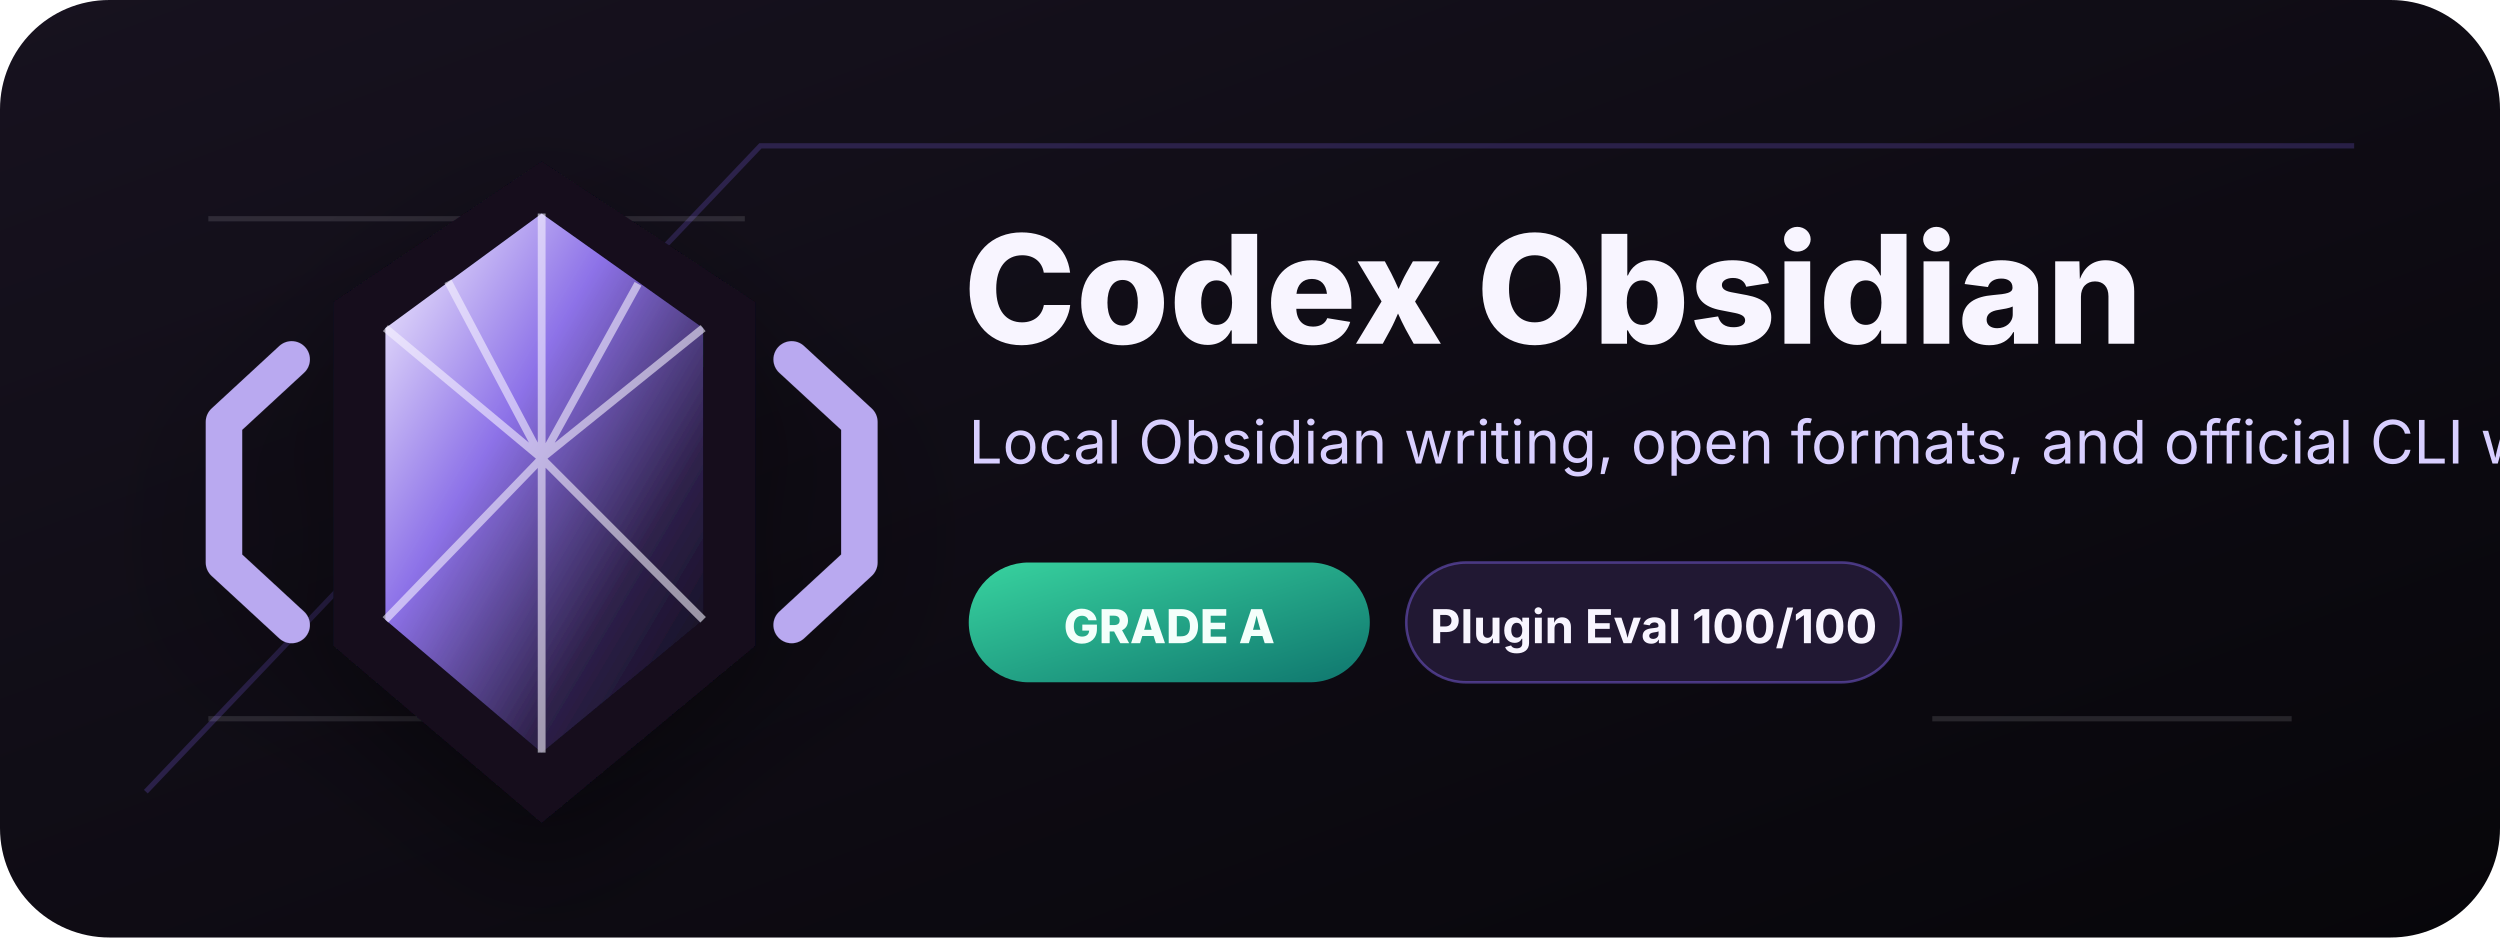
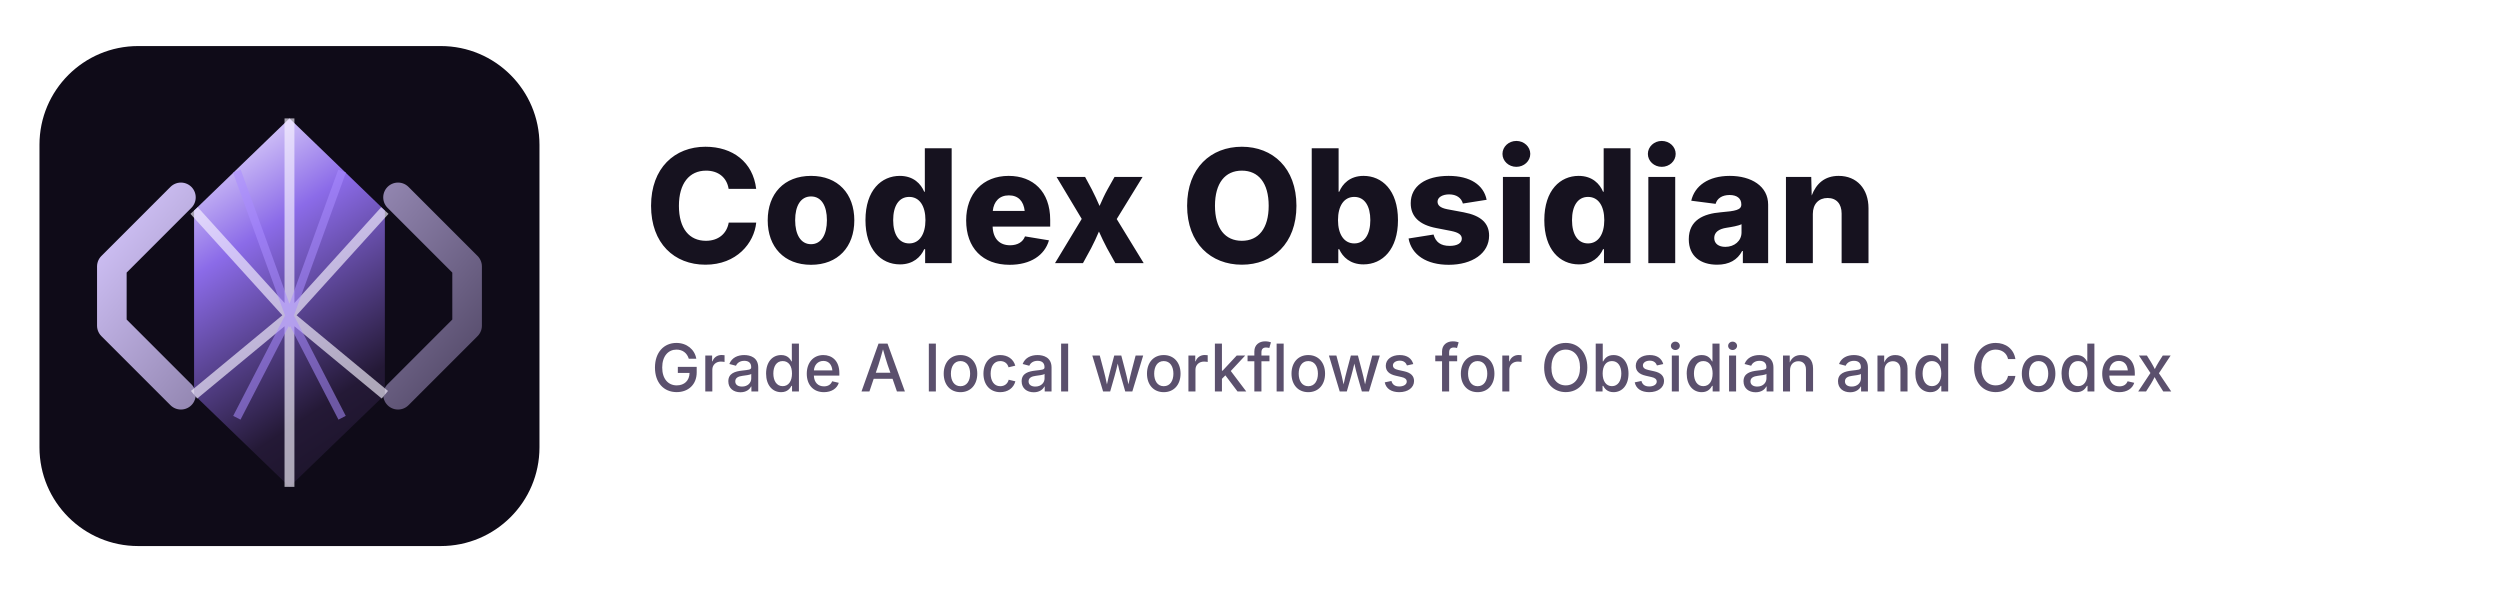
- <svg xmlns="http://www.w3.org/2000/svg" viewBox="0 0 960 360" role="img" aria-label="Codex Obsidian Grade A logo">
+ <svg xmlns="http://www.w3.org/2000/svg" viewBox="0 0 760 180" role="img" aria-label="Codex Obsidian logo">
  <defs>
-     <linearGradient id="bg" x1="0" y1="0" x2="1" y2="1">
-       <stop offset="0" stop-color="#17121F" />
-       <stop offset="1" stop-color="#07060A" />
+     <linearGradient id="obsidian" x1="50" y1="22" x2="138" y2="156" gradientUnits="userSpaceOnUse">
+       <stop offset="0" stop-color="#F5EFFF" />
+       <stop offset=".24" stop-color="#8B6BE8" />
+       <stop offset=".58" stop-color="#241936" />
+       <stop offset="1" stop-color="#09070E" />
    </linearGradient>
-     <linearGradient id="gem" x1="0" y1="0" x2="1" y2="1">
-       <stop offset="0" stop-color="#F8F4FF" />
-       <stop offset=".38" stop-color="#8D72E8" />
-       <stop offset=".72" stop-color="#2E214A" />
-       <stop offset="1" stop-color="#0A0711" />
+     <linearGradient id="frame" x1="28" y1="34" x2="162" y2="146" gradientUnits="userSpaceOnUse">
+       <stop offset="0" stop-color="#D7C8FF" />
+       <stop offset="1" stop-color="#1C1429" />
    </linearGradient>
-     <linearGradient id="badge" x1="0" y1="0" x2="1" y2="1">
-       <stop offset="0" stop-color="#38D39F" />
-       <stop offset="1" stop-color="#0F766E" />
-     </linearGradient>
-     <filter id="shadow" x="-20%" y="-20%" width="140%" height="140%">
-       <feDropShadow dx="0" dy="18" stdDeviation="22" flood-color="#000000" flood-opacity=".42" />
-     </filter>
  </defs>
-   <rect width="960" height="360" rx="42" fill="url(#bg)" />
-   <path d="M56 304 292 56h612" fill="none" stroke="#6E55C8" stroke-opacity=".28" stroke-width="2" />
-   <path d="M80 84h206M80 276h126M742 276h138" fill="none" stroke="#F8F4FF" stroke-opacity=".12" stroke-width="2" />
-   <g transform="translate(86 62)" filter="url(#shadow)">
-     <path d="M122 0 42 54v132l80 68 82-68V54L122 0Z" fill="#120D1E" />
-     <path d="M122 20 62 64v112l60 51 62-51V64L122 20Z" fill="url(#gem)" />
-     <path d="M122 20v207M62 64l60 50 62-50M62 176l60-62 62 62M86 46l36 68 37-67" fill="none" stroke="#F8F4FF" stroke-opacity=".58" stroke-width="3" />
-     <path d="M26 76 0 100v54l26 24M218 76l26 24v54l-26 24" fill="none" stroke="#B9A9F0" stroke-width="14" stroke-linecap="round" stroke-linejoin="round" />
+   <g transform="translate(12 14)">
+     <rect x="0" y="0" width="152" height="152" rx="30" fill="#0F0B18" />
+     <path d="M43 46 22 67v18l21 21M109 46l21 21v18l-21 21" fill="none" stroke="url(#frame)" stroke-width="9" stroke-linecap="round" stroke-linejoin="round" />
+     <path d="M76 22 47 50v56l29 28 29-28V50L76 22Z" fill="url(#obsidian)" />
+     <path d="M76 22v112M47 50l29 32 29-32M47 106l29-24 29 24" fill="none" stroke="#F6F0FF" stroke-opacity=".66" stroke-width="3" />
+     <path d="M60 38 76 82 92 38M60 113l16-31 16 31" fill="none" stroke="#A98CFF" stroke-opacity=".55" stroke-width="2.5" />
  </g>
-   <g fill="#F8F5FF" font-family="Inter, ui-sans-serif, system-ui, -apple-system, BlinkMacSystemFont, Segoe UI, sans-serif">
-     <text x="370" y="132" font-size="58" font-weight="760">Codex Obsidian</text>
-     <text x="372" y="178" font-size="23" fill="#D8CFFF">Local Obsidian writing, open formats, and official CLI workflows.</text>
-   </g>
-   <g transform="translate(372 216)">
-     <rect width="154" height="46" rx="23" fill="url(#badge)" />
-     <text x="77" y="31" text-anchor="middle" font-family="Inter, ui-sans-serif, system-ui, sans-serif" font-size="18" font-weight="800" fill="#F4FFFB">GRADE A</text>
-     <rect x="168" width="190" height="46" rx="23" fill="#211833" stroke="#6E55C8" stroke-opacity=".58" />
-     <text x="263" y="31" text-anchor="middle" font-family="Inter, ui-sans-serif, system-ui, sans-serif" font-size="18" font-weight="750" fill="#F8F5FF">Plugin Eval 100/100</text>
+   <g font-family="Inter, ui-sans-serif, system-ui, -apple-system, BlinkMacSystemFont, Segoe UI, sans-serif">
+     <text x="196" y="80" fill="#16121F" font-size="48" font-weight="760">Codex Obsidian</text>
+     <text x="198" y="119" fill="#5B506D" font-size="20" font-weight="500">Grade A local workflows for Obsidian and Codex</text>
  </g>
</svg>
